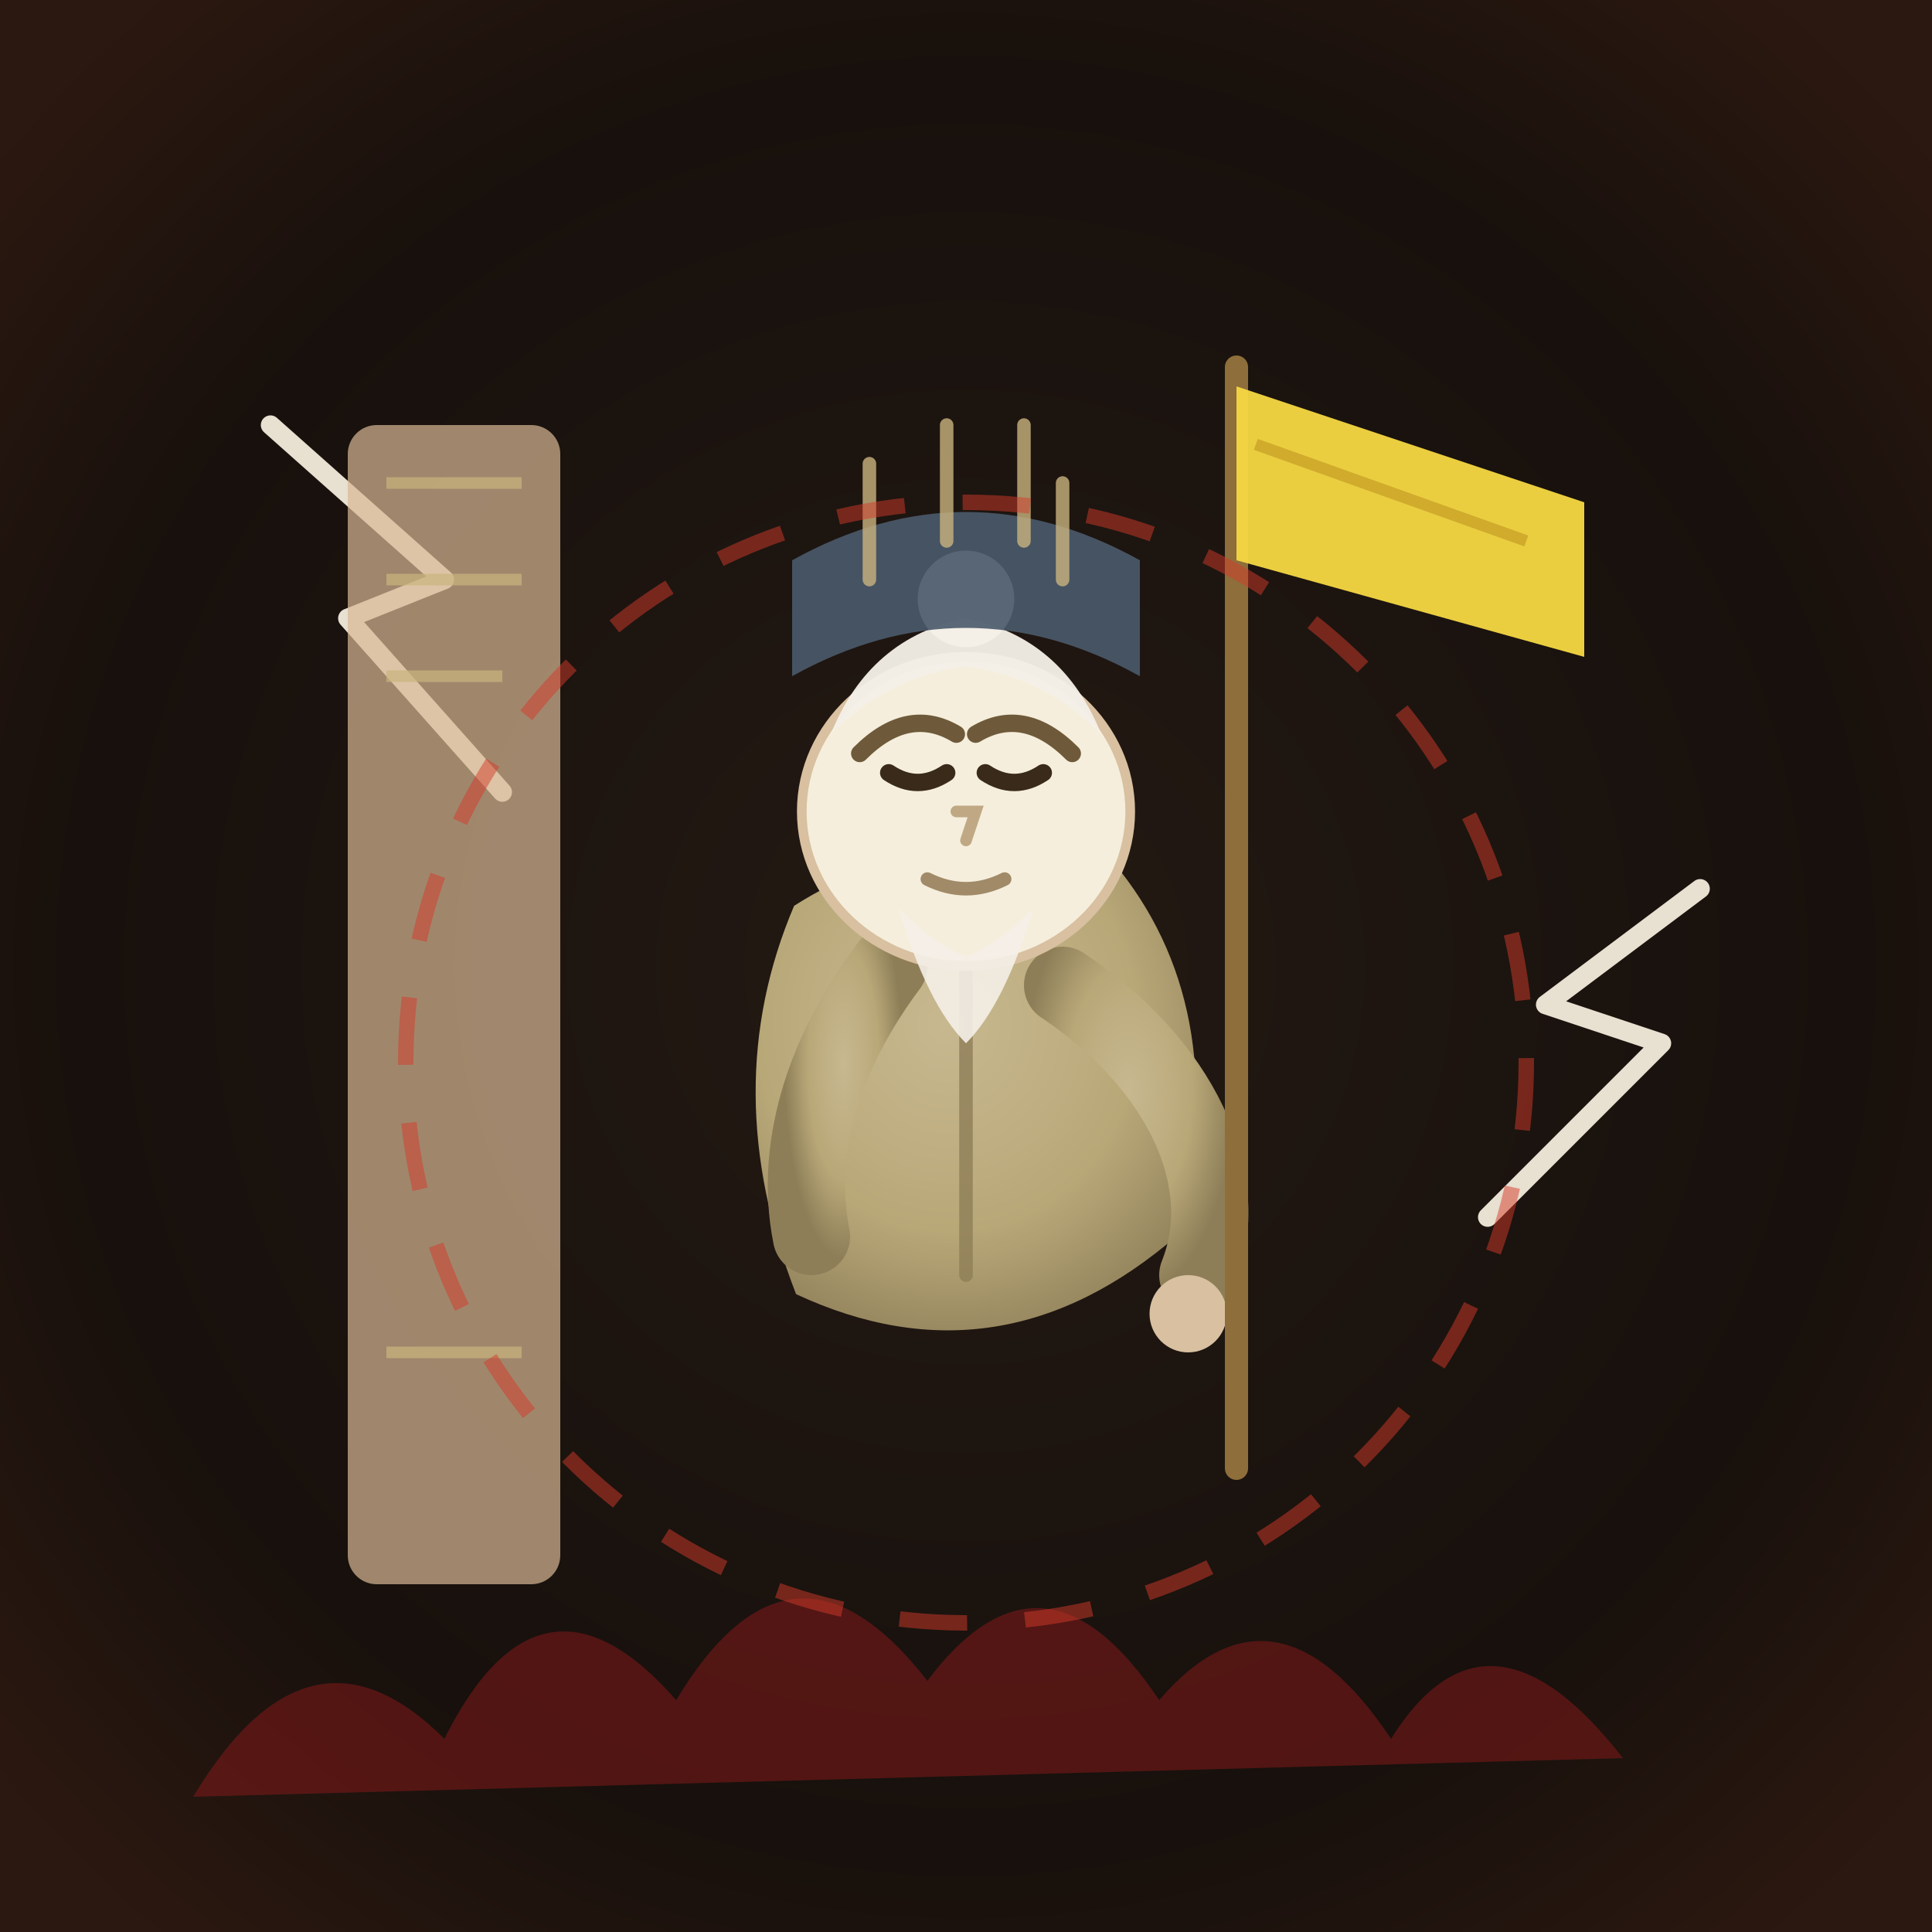
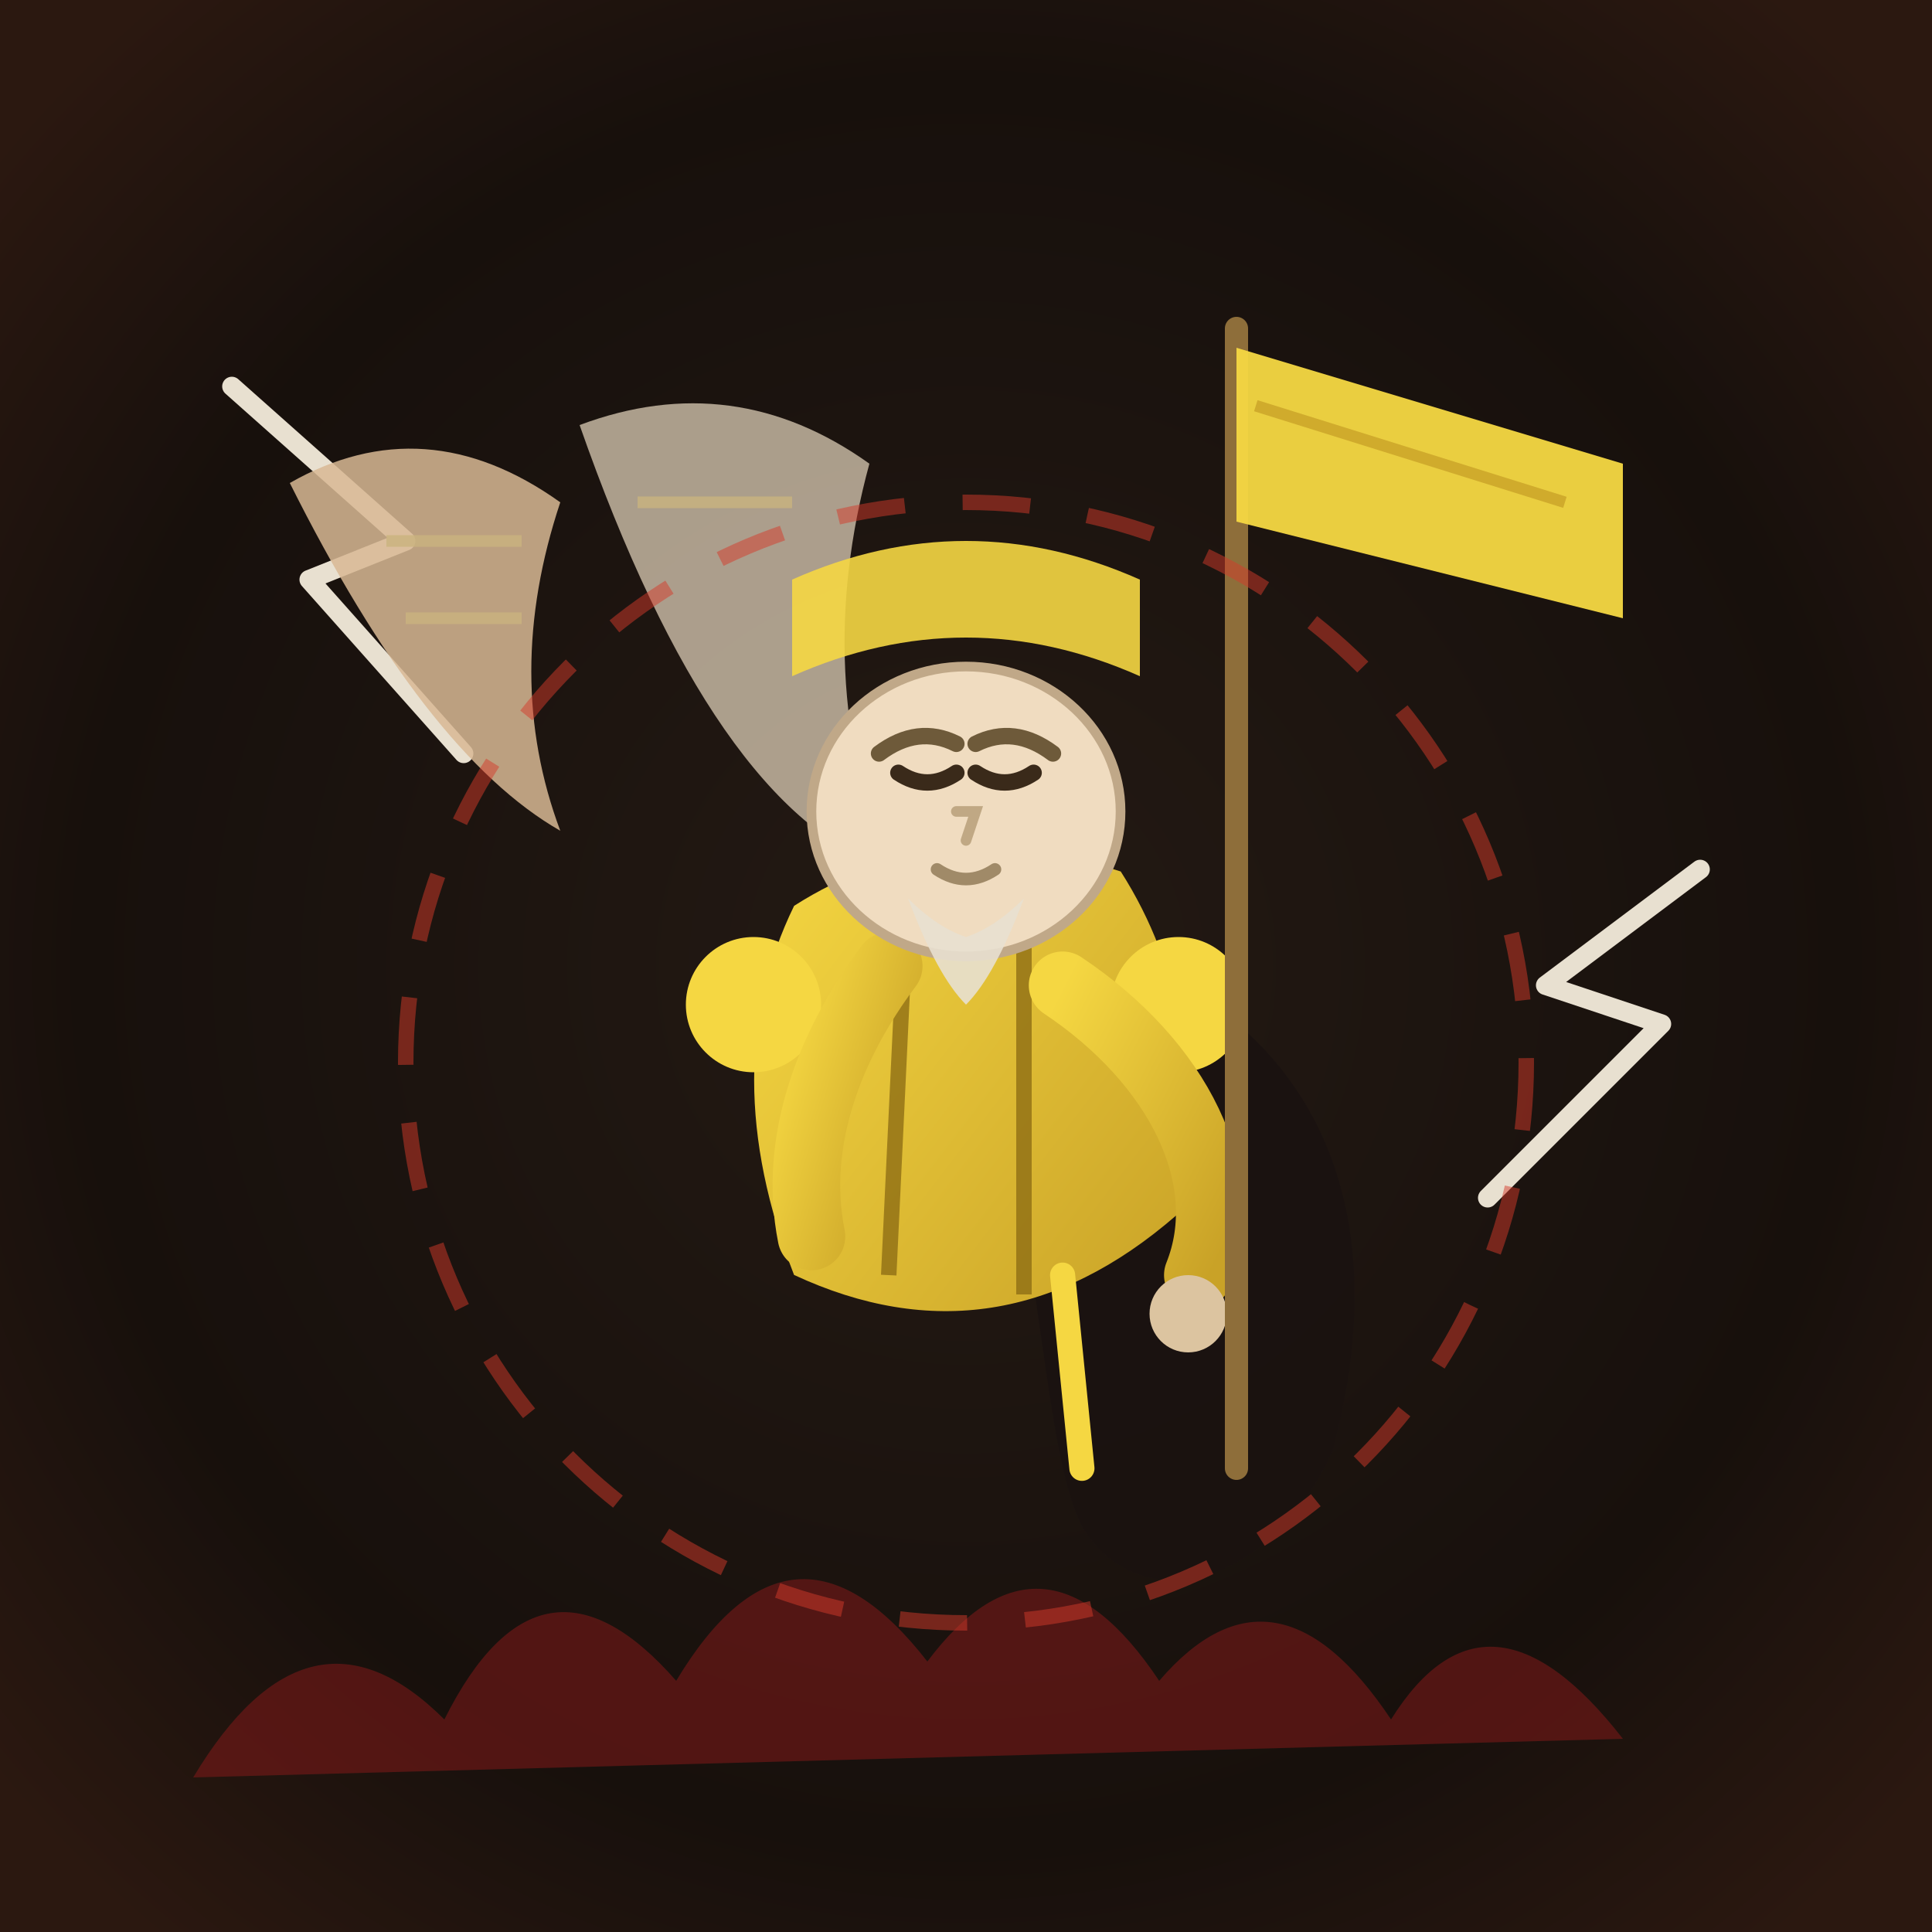
- <svg xmlns="http://www.w3.org/2000/svg" viewBox="0 0 200 200" role="img" aria-label="姜子牙·四阶·淬炼·杏黄旗展">
+ <svg xmlns="http://www.w3.org/2000/svg" viewBox="0 0 200 200" role="img" aria-label="姜子牙·四阶·封神大战·西岐拜相">
  <defs>
    <radialGradient id="bg" cx="50%" cy="50%" r="65%">
      <stop offset="0%" stop-color="#241A14" />
      <stop offset="70%" stop-color="#17100C" />
      <stop offset="100%" stop-color="#2B1810" />
    </radialGradient>
-     <radialGradient id="robe" cx="45%" cy="36%" r="72%">
-       <stop offset="0%" stop-color="#C8B890" />
-       <stop offset="60%" stop-color="#B8A878" />
-       <stop offset="100%" stop-color="#8E7E58" />
-     </radialGradient>
-     <g id="jiangziya-head">
-       <ellipse cx="0" cy="0" rx="17" ry="16" fill="#F5EEDC" stroke="#D8C0A0" stroke-width="1" />
-       <path d="M -11 -6 Q -6 -11 -1 -8 M 11 -6 Q 6 -11 1 -8" fill="none" stroke="#6E5A3A" stroke-width="1.8" stroke-linecap="round" />
-       <path d="M -8 -4 Q -5 -2 -2 -4 M 8 -4 Q 5 -2 2 -4" fill="none" stroke="#3A2A1A" stroke-width="1.8" stroke-linecap="round" />
-       <path d="M -1 0 L 1 0 L 0 3" fill="none" stroke="#C0A884" stroke-width="1.2" stroke-linecap="round" />
-       <path d="M -4 7 Q 0 9 4 7" fill="none" stroke="#A08A68" stroke-width="1.4" stroke-linecap="round" />
-       <path d="M -14 -8 Q -10 -18 0 -20 Q 10 -18 14 -8 Q 8 -14 0 -15 Q -8 -14 -14 -8 Z" fill="#F5F0E8" opacity="0.95" />
-       <circle cx="0" cy="-22" r="5" fill="#F5F0E8" opacity="0.9" />
-       <path d="M -7 10 Q -4 20 0 24 Q 4 20 7 10 Q 3 14 0 15 Q -3 14 -7 10 Z" fill="#F5F0E8" opacity="0.9" />
+     <linearGradient id="armor" x1="0" y1="0" x2="1" y2="1">
+       <stop offset="0%" stop-color="#F5D742" />
+       <stop offset="100%" stop-color="#C9A227" />
+     </linearGradient>
+     <g id="jiangziya-face">
+       <ellipse cx="0" cy="0" rx="16" ry="15" fill="#F0DCC0" stroke="#C0A888" stroke-width="1" />
+       <path d="M -9 -6 Q -5 -9 -1 -7 M 9 -6 Q 5 -9 1 -7" fill="none" stroke="#6E5A3A" stroke-width="1.7" stroke-linecap="round" />
+       <path d="M -7 -4 Q -4 -2 -1 -4 M 7 -4 Q 4 -2 1 -4" fill="none" stroke="#3A2A1A" stroke-width="1.7" stroke-linecap="round" />
+       <path d="M -1 0 L 1 0 L 0 3" fill="none" stroke="#C0A884" stroke-width="1.1" stroke-linecap="round" />
+       <path d="M -3 6 Q 0 8 3 6" fill="none" stroke="#A08A68" stroke-width="1.3" stroke-linecap="round" />
+       <path d="M -6 9 Q -3 17 0 20 Q 3 17 6 9 Q 3 12 0 13 Q -3 12 -6 9 Z" fill="#E8E0D0" opacity="0.9" />
    </g>
  </defs>
  <rect width="200" height="200" fill="url(#bg)" />
-   <path d="M 28 44 L 46 60 L 36 64 L 52 82" fill="none" stroke="#E8E0D0" stroke-width="2" stroke-linecap="round" stroke-linejoin="round">
+   <path d="M 24 40 L 42 56 L 32 60 L 48 78" fill="none" stroke="#E8E0D0" stroke-width="2" stroke-linecap="round" stroke-linejoin="round">
    <animate attributeName="opacity" values="0.7;0.25;0.7" dur="1.6s" repeatCount="indefinite" />
  </path>
-   <path d="M 176 92 L 160 104 L 172 108 L 154 126" fill="none" stroke="#E8E0D0" stroke-width="2" stroke-linecap="round" stroke-linejoin="round">
+   <path d="M 176 90 L 160 102 L 172 106 L 154 124" fill="none" stroke="#E8E0D0" stroke-width="2" stroke-linecap="round" stroke-linejoin="round">
    <animate attributeName="opacity" values="0.25;0.7;0.25" dur="1.6s" repeatCount="indefinite" />
+   </path>
+   <path d="M 20 184 Q 32 164 46 178 Q 56 158 70 174 Q 82 154 96 172 Q 108 156 120 174 Q 132 160 144 178 Q 154 162 168 180 Z" fill="#8B1A1A" opacity="0.5">
+     <animate attributeName="opacity" values="0.5;0.8;0.5" dur="1.8s" repeatCount="indefinite" />
  </path>
  <g>
    <animateTransform attributeName="transform" type="translate" values="0 0;0 2;0 0" dur="2.4s" repeatCount="indefinite" />
-     <rect x="36" y="44" width="22" height="120" rx="3" fill="#D8B894" opacity="0.7" />
-     <path d="M 40 50 L 54 50 M 40 60 L 54 60 M 40 70 L 52 70 M 40 140 L 54 140" stroke="#C9B37E" stroke-width="1.2" opacity="0.7" />
+     <path d="M 30 50 Q 44 42 58 52 Q 52 70 58 86 Q 44 78 30 50 Z" fill="#D8B894" opacity="0.85" />
+     <path d="M 60 44 Q 76 38 90 48 Q 84 70 92 90 Q 74 84 60 44 Z" fill="#E8D8C0" opacity="0.7" />
+     <path d="M 40 56 L 54 56 M 42 64 L 54 64 M 66 52 L 82 52" stroke="#C9B37E" stroke-width="1.2" opacity="0.8" />
  </g>
-   <path d="M 20 186 Q 32 166 46 180 Q 56 160 70 176 Q 82 156 96 174 Q 108 158 120 176 Q 132 162 144 180 Q 154 164 168 182 Z" fill="#8B1A1A" opacity="0.5">
-     <animate attributeName="opacity" values="0.5;0.8;0.5" dur="1.8s" repeatCount="indefinite" />
-   </path>
-   <path d="M 84 92 Q 74 110 80 132 Q 100 144 120 130 Q 128 108 118 92 Q 100 84 84 92 Z" fill="url(#robe)" transform="rotate(-6 100 110)" />
-   <path d="M 100 90 L 100 132" stroke="#8E7E58" stroke-width="1.4" stroke-linecap="round" opacity="0.8" />
-   <path d="M 92 100 C 86 108 82 118 84 128" fill="none" stroke="url(#robe)" stroke-width="8" stroke-linecap="round" />
-   <path d="M 110 102 C 122 110 128 122 124 132" fill="none" stroke="url(#robe)" stroke-width="8" stroke-linecap="round" />
-   <circle cx="123" cy="136" r="4" fill="#D8C0A0" />
  <g>
-     <animateTransform attributeName="transform" type="rotate" values="-8 128 60;6 128 60;-8 128 60" dur="2s" repeatCount="indefinite" />
-     <line x1="128" y1="38" x2="128" y2="152" stroke="#8E6E3A" stroke-width="2.4" stroke-linecap="round" />
-     <path d="M 128 40 L 164 52 L 164 68 L 128 58 Z" fill="#F5D742" opacity="0.95" />
-     <path d="M 130 46 L 158 56" stroke="#C9A227" stroke-width="1.2" opacity="0.8" />
+     <animateTransform attributeName="transform" type="translate" values="0 0;2 3;0 0" dur="2.2s" repeatCount="indefinite" />
+     <path d="M 104 96 C 132 100 146 120 138 150 C 132 164 118 168 112 158 C 108 150 108 130 102 108 Z" fill="#1A1210" opacity="0.9" />
  </g>
-   <use href="#jiangziya-head" transform="translate(100,84) scale(1)" />
-   <path d="M 82 70 Q 100 60 118 70 L 118 58 Q 100 48 82 58 Z" fill="#4A5A6A" opacity="0.9" />
-   <path d="M 90 60 L 90 48 M 98 56 L 98 44 M 106 56 L 106 44 M 110 60 L 110 50" stroke="#C9B37E" stroke-width="1.4" stroke-linecap="round" opacity="0.8" />
+   <path d="M 84 92 Q 74 108 80 130 Q 100 142 120 128 Q 126 108 118 92 Q 100 84 84 92 Z" fill="url(#armor)" transform="rotate(-6 100 110)" />
+   <path d="M 94 90 L 92 132 M 106 90 L 106 134" stroke="#8E6E14" stroke-width="1.6" opacity="0.8" />
+   <circle cx="78" cy="104" r="7" fill="#F5D742" />
+   <circle cx="122" cy="104" r="7" fill="#F5D742" />
+   <line x1="110" y1="132" x2="112" y2="152" stroke="#F5D742" stroke-width="2.6" stroke-linecap="round" />
+   <path d="M 92 100 C 86 108 82 118 84 128" fill="none" stroke="url(#armor)" stroke-width="7" stroke-linecap="round" />
+   <path d="M 110 102 C 122 110 128 122 124 132" fill="none" stroke="url(#armor)" stroke-width="7" stroke-linecap="round" />
+   <circle cx="123" cy="136" r="4" fill="#DCC4A0" />
+   <g>
+     <animateTransform attributeName="transform" type="rotate" values="-8 128 56;6 128 56;-8 128 56" dur="2s" repeatCount="indefinite" />
+     <line x1="128" y1="34" x2="128" y2="152" stroke="#8E6E3A" stroke-width="2.4" stroke-linecap="round" />
+     <path d="M 128 36 L 168 48 L 168 64 L 128 54 Z" fill="#F5D742" opacity="0.95" />
+     <path d="M 130 42 L 162 52" stroke="#C9A227" stroke-width="1.2" opacity="0.8" />
+   </g>
+   <use href="#jiangziya-face" transform="translate(100,84) scale(1)" />
+   <path d="M 82 70 Q 100 62 118 70 L 118 60 Q 100 52 82 60 Z" fill="#F5D742" opacity="0.9" />
  <circle cx="100" cy="110" r="58" fill="none" stroke="#D43A2A" stroke-width="1.6" opacity="0.5" stroke-dasharray="7 6">
    <animateTransform attributeName="transform" type="rotate" values="0 100 110;20 100 110;0 100 110" dur="5s" repeatCount="indefinite" />
  </circle>
  <g fill="#F97316">
    <circle cx="56" cy="112">
      <animate attributeName="cy" values="112;102;112" dur="2s" repeatCount="indefinite" />
      <animate attributeName="opacity" values="0.85;0.15;0.85" dur="2s" repeatCount="indefinite" />
    </circle>
    <circle cx="146" cy="108">
      <animate attributeName="cy" values="108;98;108" dur="2.4s" repeatCount="indefinite" />
      <animate attributeName="opacity" values="0.7;0.12;0.7" dur="2.4s" repeatCount="indefinite" />
    </circle>
  </g>
</svg>
